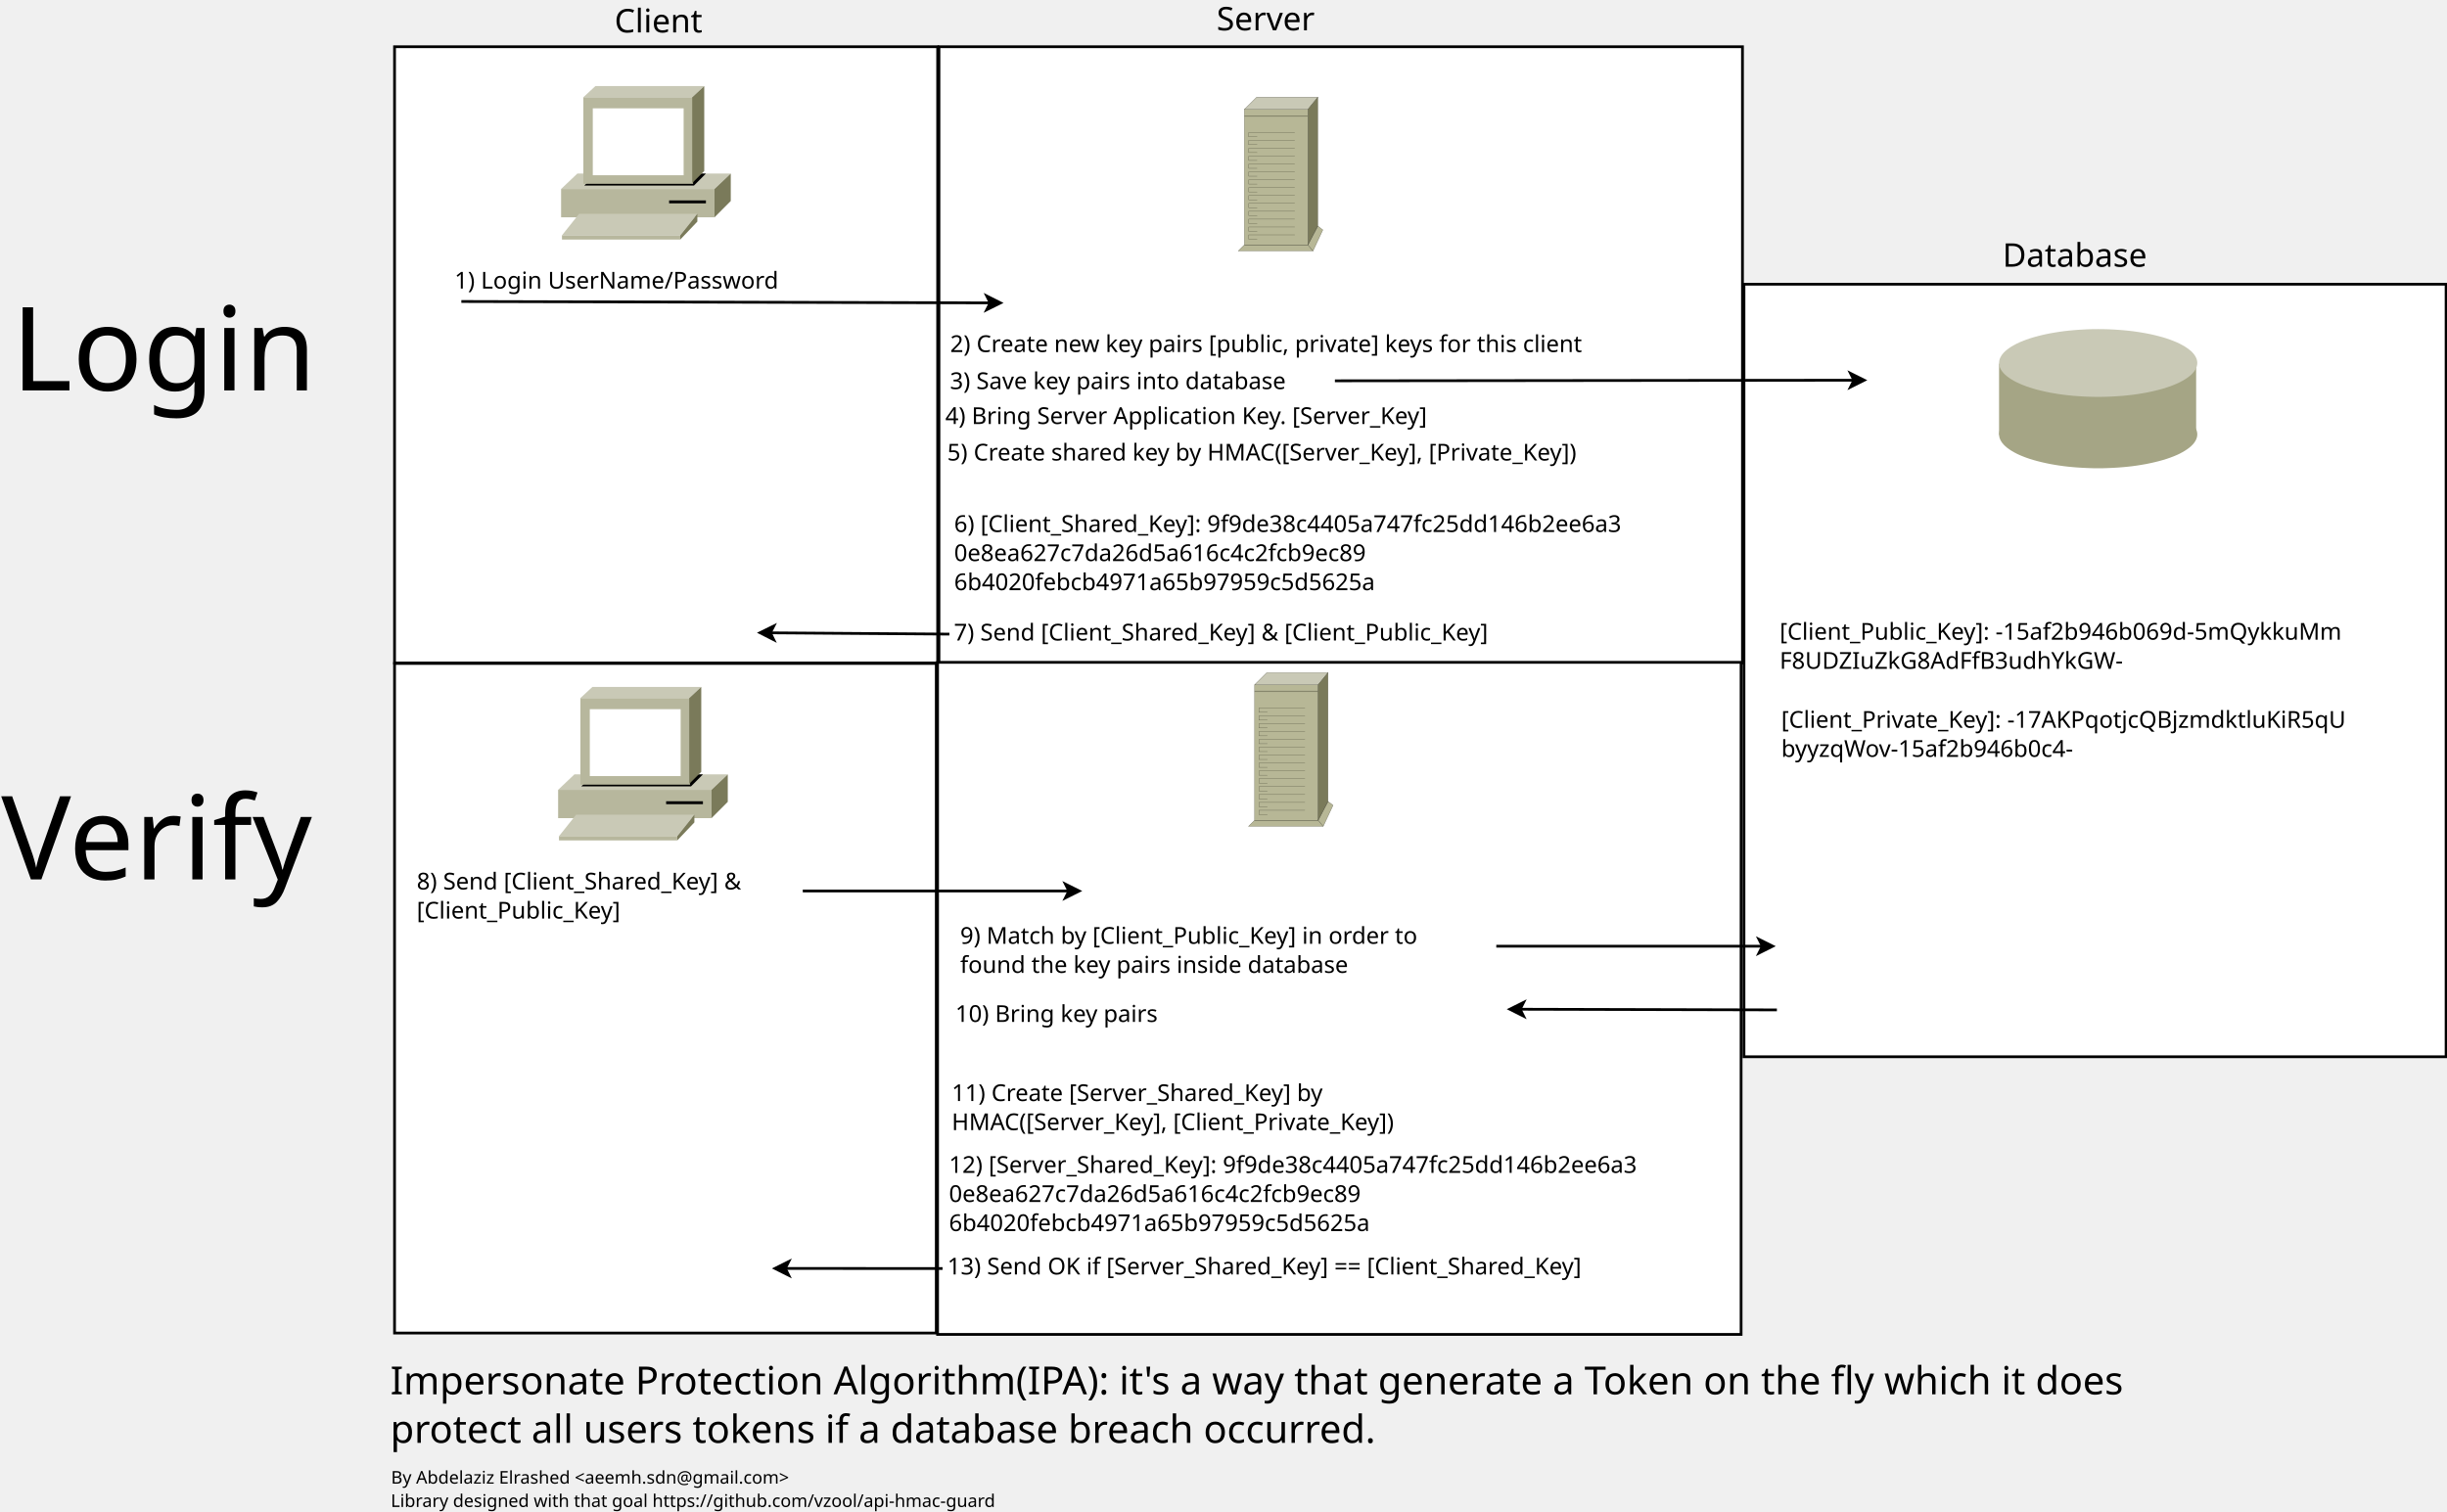
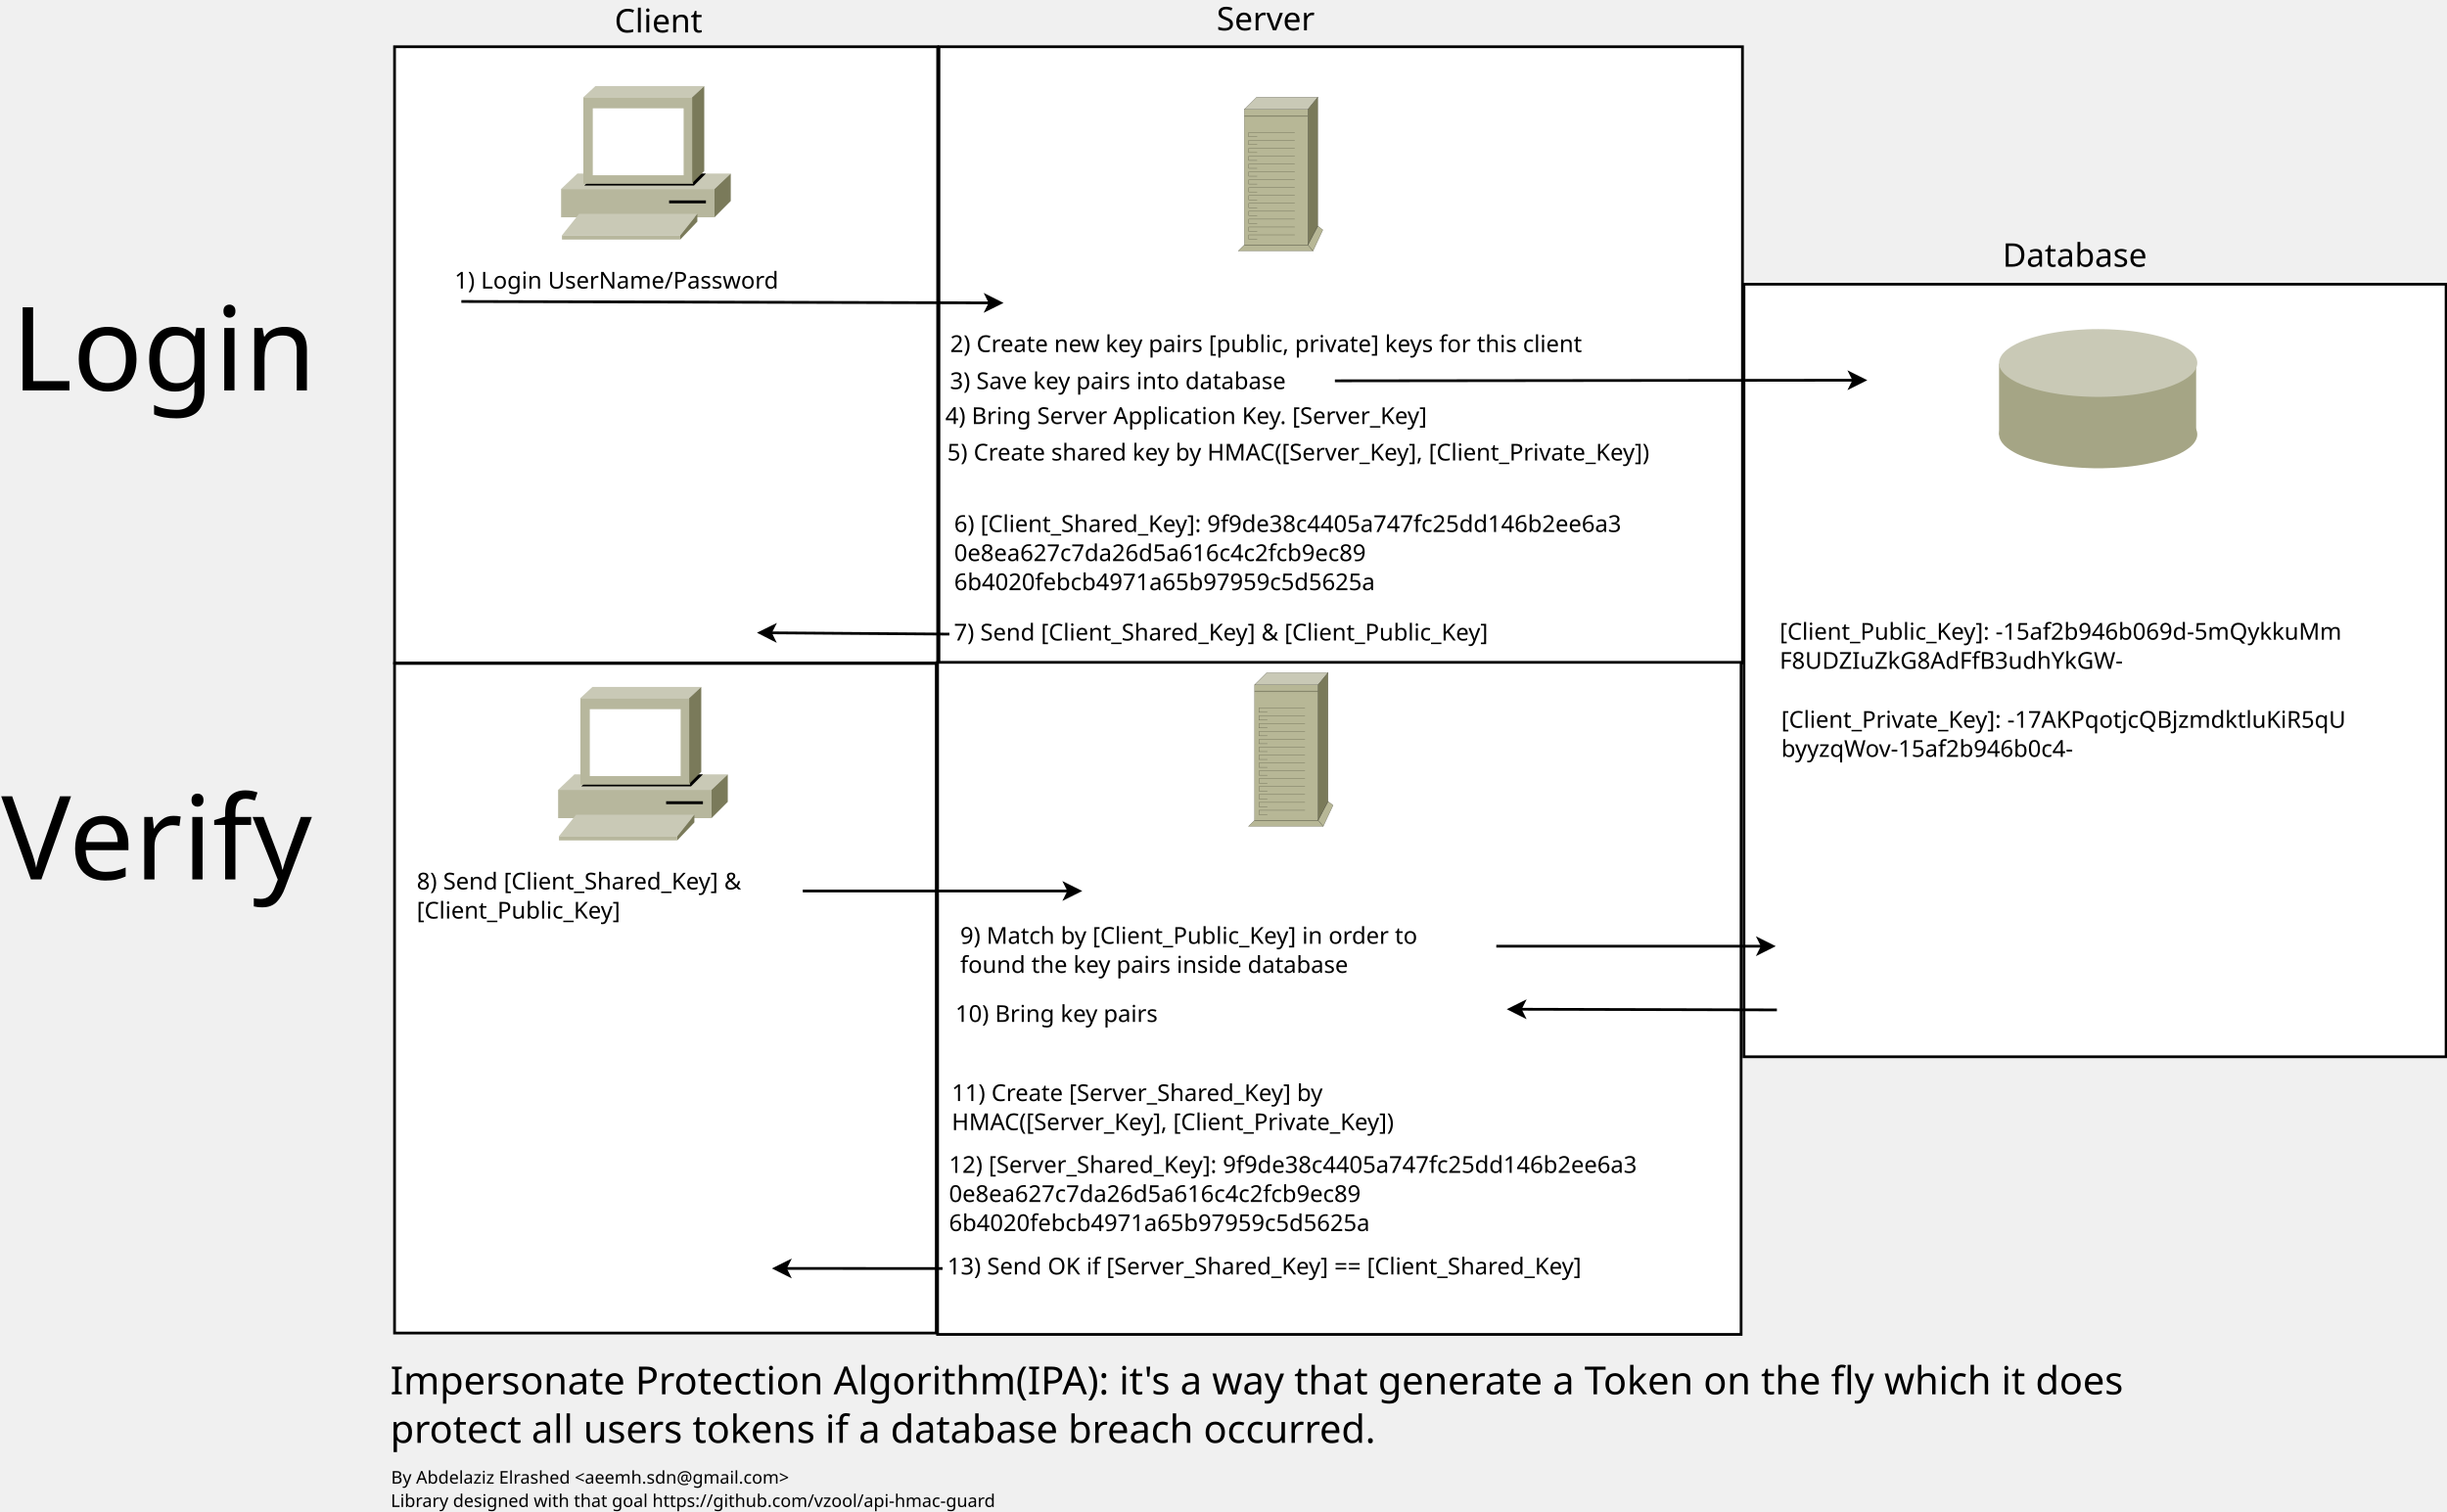
<svg xmlns="http://www.w3.org/2000/svg" width="89cm" height="55cm" viewBox="24 34 1780 1100">
  <g>
    <rect style="fill: #ffffff" x="311" y="68" width="395.079" height="448.34" />
    <rect style="fill: none; fill-opacity:0; stroke-width: 2; stroke: #000000" x="311" y="68" width="395.079" height="448.34" />
  </g>
  <g>
    <path style="fill: #b7b79d" d="M 432.16 171.481 L 543.739,171.481 L 543.739,192.102 L 432.16,192.102 L 432.16,171.481z" />
    <path style="fill: none; fill-opacity:0; stroke-width: 0.02; stroke: #494936" d="M 432.16 171.481 L 543.739,171.481 L 543.739,192.102 L 432.16,192.102 L 432.16,171.481" />
    <path style="fill: #c9c9b6" d="M 432.16 171.481 L 443.991,160.265 L 555.571,160.265 L 543.739,171.481 L 432.16,171.481z" />
    <path style="fill: none; fill-opacity:0; stroke-width: 0.02; stroke: #494936" d="M 432.16 171.481 L 443.991,160.265 L 555.571,160.265 L 543.739,171.481 L 432.16,171.481" />
    <path style="fill: none; fill-opacity:0; stroke-width: 2.12; stroke: #000000" d="M 537.499 180.869 L 510.724,180.869" />
    <path style="fill: #7a7a5a" d="M 543.739 192.102 L 555.571,180.236 L 555.571,160.265 L 543.739,171.481 L 543.739,192.102z" />
    <path style="fill: none; fill-opacity:0; stroke-width: 0.02; stroke: #494936" d="M 543.739 192.102 L 555.571,180.236 L 555.571,160.265 L 543.739,171.481 L 543.739,192.102" />
    <path style="fill: #c9c9b6" d="M 432.793 205.182 L 445.239,189.588 L 531.275,189.588 L 518.829,205.182 L 432.793,205.182z" />
    <path style="fill: none; fill-opacity:0; stroke-width: 0.02; stroke: #494936" d="M 432.793 205.182 L 445.239,189.588 L 531.275,189.588 L 518.829,205.182 L 432.793,205.182" />
    <path style="fill: #7a7a5a" d="M 518.829 208.293 L 531.275,195.214 L 531.275,189.588 L 518.829,205.182 L 518.829,208.293z" />
    <path style="fill: none; fill-opacity:0; stroke-width: 0.02; stroke: #494936" d="M 518.829 208.293 L 531.275,195.214 L 531.275,189.588 L 518.829,205.182 L 518.829,208.293" />
    <path style="fill: #b7b79d" d="M 432.793 205.182 L 518.829,205.182 L 518.829,208.293 L 432.793,208.293 L 432.793,205.182z" />
    <path style="fill: none; fill-opacity:0; stroke-width: 0.02; stroke: #494936" d="M 432.793 205.182 L 518.829,205.182 L 518.829,208.293 L 432.793,208.293 L 432.793,205.182" />
    <path style="fill: #000000" d="M 448.984 169.002 L 458.354,160.265 L 537.499,160.265 L 528.797,169.002 L 448.984,169.002z" />
    <path style="fill: none; fill-opacity:0; stroke-width: 0.02; stroke: #000000" d="M 448.984 169.002 L 458.354,160.265 L 537.499,160.265 L 528.797,169.002 L 448.984,169.002" />
    <path style="fill: #c9c9b6" d="M 448.351 104.73 L 457.106,96.626 L 536.286,96.626 L 527.531,104.73 L 448.351,104.73z" />
    <path style="fill: none; fill-opacity:0; stroke-width: 0.02; stroke: #494936" d="M 448.351 104.73 L 457.106,96.626 L 536.286,96.626 L 527.531,104.73 L 448.351,104.73" />
    <path style="fill: #b7b79d" d="M 448.351 104.73 L 528.164,104.73 L 528.164,167.737 L 448.351,167.737 L 448.351,104.73z" />
    <path style="fill: none; fill-opacity:0; stroke-width: 0.02; stroke: #494936" d="M 448.351 104.73 L 528.128,104.73 L 528.128,167.719 L 448.351,167.719 L 448.351,104.73" />
    <path style="fill: #ffffff" d="M 455.207 112.817 L 521.29,112.817 L 521.29,161.496 L 455.207,161.496 L 455.207,112.817z" />
    <path style="fill: none; fill-opacity:0; stroke-width: 0.02; stroke: #494936" d="M 455.207 112.817 L 521.29,112.817 L 521.29,161.478 L 455.207,161.478 L 455.207,112.817" />
    <path style="fill: #7a7a5a" d="M 527.531 167.139 L 536.286,158.402 L 536.286,96.626 L 527.531,104.73 L 527.531,167.139z" />
    <path style="fill: none; fill-opacity:0; stroke-width: 0.02; stroke: #494936" d="M 527.531 167.139 L 536.286,158.402 L 536.286,96.626 L 527.531,104.73 L 527.531,167.139" />
  </g>
  <g>
    <rect style="fill: #ffffff" x="707.01" y="68" width="584.5" height="448.34" />
    <rect style="fill: none; fill-opacity:0; stroke-width: 2; stroke: #000000" x="707.01" y="68" width="584.5" height="448.34" />
  </g>
  <g>
    <path style="fill: #b7b796" d="M 929.203 212.141 L 975.425,212.141 L 975.425,113.569 L 929.203,113.569 L 929.203,212.141z" />
    <path style="fill: none; fill-opacity:0; stroke-width: 0.02; stroke: #000000" d="M 929.203 212.141 L 975.425,212.141 L 975.425,113.569 L 929.203,113.569 L 929.203,212.141" />
    <path style="fill: none; fill-opacity:0; stroke-width: 0.2; stroke: #494936" d="M 929.203 212.141 L 975.425,212.141 L 975.425,113.569 L 929.203,113.569 L 929.203,212.141" />
    <path style="fill: #c9c9b6" d="M 929.203 113.569 L 938.034,104.793 L 982.6,104.793 L 975.426,113.569 L 929.203,113.569z" />
    <path style="fill: none; fill-opacity:0; stroke-width: 0.02; stroke: #000000" d="M 929.203 113.569 L 938.034,104.793 L 982.6,104.793 L 975.426,113.569 L 929.203,113.569" />
    <path style="fill: none; fill-opacity:0; stroke-width: 0.2; stroke: #494936" d="M 929.203 113.569 L 938.034,104.793 L 982.6,104.793 L 975.426,113.569 L 929.203,113.569" />
    <path style="fill: #7a7a5a" d="M 975.423 212.141 L 982.597,198.476 L 982.597,104.79 L 975.423,113.566 L 975.423,212.138 L 975.423,212.141z" />
    <path style="fill: none; fill-opacity:0; stroke-width: 0.02; stroke: #000000" d="M 975.423 212.141 L 982.597,198.476 L 982.597,104.79 L 975.423,113.566 L 975.423,212.138 L 975.423,212.141" />
    <path style="fill: none; fill-opacity:0; stroke-width: 0.2; stroke: #494936" d="M 975.423 212.141 L 982.597,198.476 L 982.597,104.79 L 975.423,113.566 L 975.423,212.138" />
    <path style="fill: #b7b796" d="M 979.103 216.542 L 975.426,212.141 L 929.203,212.141 L 924.77,216.542 L 979.103,216.542 L 979.103,216.542z" />
    <path style="fill: none; fill-opacity:0; stroke-width: 0.02; stroke: #000000" d="M 979.103 216.542 L 975.426,212.141 L 929.203,212.141 L 924.77,216.542 L 979.103,216.542 L 979.103,216.542" />
    <path style="fill: none; fill-opacity:0; stroke-width: 0.2; stroke: #494936" d="M 979.103 216.542 L 975.426,212.141 L 929.203,212.141 L 924.77,216.542 L 979.103,216.542" />
    <path style="fill: #b7b796" d="M 979.103 216.542 L 986.252,201.251 L 982.597,198.476 L 975.423,212.141 L 979.1,216.542 L 979.103,216.542z" />
    <path style="fill: none; fill-opacity:0; stroke-width: 0.02; stroke: #000000" d="M 979.103 216.542 L 986.252,201.251 L 982.597,198.476 L 975.423,212.141 L 979.1,216.542 L 979.103,216.542" />
    <path style="fill: none; fill-opacity:0; stroke-width: 0.2; stroke: #494936" d="M 979.103 216.542 L 986.252,201.251 L 982.597,198.476 L 975.423,212.141 L 979.1,216.542" />
    <path style="fill: #b7b796" d="M 975.423 212.141 L 929.199,212.141 L 975.423,212.141z" />
    <path style="fill: none; fill-opacity:0; stroke-width: 0.2; stroke: #494936" d="M 975.423 212.141 L 929.199,212.141" />
    <path style="fill: #b7b796" d="M 982.597 198.476 L 975.423,212.141 L 982.597,198.476z" />
    <path style="fill: none; fill-opacity:0; stroke-width: 0.2; stroke: #494936" d="M 982.597 198.476 L 975.423,212.141" />
    <path style="fill: #b7b796" d="M 929.224 118.116 L 975.241,118.116 L 929.224,118.116z" />
    <path style="fill: none; fill-opacity:0; stroke-width: 0.2; stroke: #494936" d="M 929.224 118.116 L 975.241,118.116" />
    <path style="fill: #b7b796" d="M 929.184 118.674 L 975.201,118.674 L 929.184,118.674z" />
    <path style="fill: none; fill-opacity:0; stroke-width: 0.2; stroke: #494936" d="M 929.184 118.674 L 975.201,118.674" />
    <path style="fill: #b7b796" d="M 965.845 130.472 L 932.308,130.472 L 932.308,133.559 L 938.506,133.559 L 965.845,130.472z" />
    <path style="fill: none; fill-opacity:0; stroke-width: 0.2; stroke: #494936" d="M 965.845 130.472 L 932.308,130.472 L 932.308,133.559 L 938.506,133.559" />
    <path style="fill: #b7b796" d="M 965.845 136.195 L 932.308,136.195 L 932.308,139.281 L 938.506,139.281 L 965.845,136.195z" />
    <path style="fill: none; fill-opacity:0; stroke-width: 0.2; stroke: #494936" d="M 965.845 136.195 L 932.308,136.195 L 932.308,139.281 L 938.506,139.281" />
    <path style="fill: #b7b796" d="M 965.845 141.921 L 932.308,141.921 L 932.308,145.007 L 938.506,145.007 L 965.845,141.921z" />
    <path style="fill: none; fill-opacity:0; stroke-width: 0.2; stroke: #494936" d="M 965.845 141.921 L 932.308,141.921 L 932.308,145.007 L 938.506,145.007" />
    <path style="fill: #b7b796" d="M 965.845 147.643 L 932.308,147.643 L 932.308,150.73 L 938.506,150.73 L 965.845,147.643z" />
    <path style="fill: none; fill-opacity:0; stroke-width: 0.2; stroke: #494936" d="M 965.845 147.643 L 932.308,147.643 L 932.308,150.73 L 938.506,150.73" />
    <path style="fill: #b7b796" d="M 965.845 153.369 L 932.308,153.369 L 932.308,156.456 L 938.506,156.456 L 965.845,153.369z" />
    <path style="fill: none; fill-opacity:0; stroke-width: 0.2; stroke: #494936" d="M 965.845 153.369 L 932.308,153.369 L 932.308,156.456 L 938.506,156.456" />
    <path style="fill: #b7b796" d="M 965.845 159.092 L 932.308,159.092 L 932.308,162.179 L 938.506,162.179 L 965.845,159.092z" />
    <path style="fill: none; fill-opacity:0; stroke-width: 0.2; stroke: #494936" d="M 965.845 159.092 L 932.308,159.092 L 932.308,162.179 L 938.506,162.179" />
    <path style="fill: #b7b796" d="M 965.845 164.815 L 932.308,164.815 L 932.308,167.902 L 938.506,167.902 L 965.845,164.815z" />
    <path style="fill: none; fill-opacity:0; stroke-width: 0.2; stroke: #494936" d="M 965.845 164.815 L 932.308,164.815 L 932.308,167.902 L 938.506,167.902" />
    <path style="fill: #b7b796" d="M 965.845 170.541 L 932.308,170.541 L 932.308,173.628 L 938.506,173.628 L 965.845,170.541z" />
    <path style="fill: none; fill-opacity:0; stroke-width: 0.2; stroke: #494936" d="M 965.845 170.541 L 932.308,170.541 L 932.308,173.628 L 938.506,173.628" />
    <path style="fill: #b7b796" d="M 965.845 176.264 L 932.308,176.264 L 932.308,179.35 L 938.506,179.35 L 965.845,176.264z" />
    <path style="fill: none; fill-opacity:0; stroke-width: 0.2; stroke: #494936" d="M 965.845 176.264 L 932.308,176.264 L 932.308,179.35 L 938.506,179.35" />
    <path style="fill: #b7b796" d="M 965.845 181.989 L 932.308,181.989 L 932.308,185.076 L 938.506,185.076 L 965.845,181.989z" />
    <path style="fill: none; fill-opacity:0; stroke-width: 0.2; stroke: #494936" d="M 965.845 181.989 L 932.308,181.989 L 932.308,185.076 L 938.506,185.076" />
    <path style="fill: #b7b796" d="M 965.845 187.712 L 932.308,187.712 L 932.308,190.799 L 938.506,190.799 L 965.845,187.712z" />
    <path style="fill: none; fill-opacity:0; stroke-width: 0.2; stroke: #494936" d="M 965.845 187.712 L 932.308,187.712 L 932.308,190.799 L 938.506,190.799" />
    <path style="fill: #b7b796" d="M 965.845 193.435 L 932.308,193.435 L 932.308,196.522 L 938.506,196.522 L 965.845,193.435z" />
    <path style="fill: none; fill-opacity:0; stroke-width: 0.2; stroke: #494936" d="M 965.845 193.435 L 932.308,193.435 L 932.308,196.522 L 938.506,196.522" />
    <path style="fill: #b7b796" d="M 965.845 199.161 L 932.308,199.161 L 932.308,202.248 L 938.506,202.248 L 965.845,199.161z" />
    <path style="fill: none; fill-opacity:0; stroke-width: 0.2; stroke: #494936" d="M 965.845 199.161 L 932.308,199.161 L 932.308,202.248 L 938.506,202.248" />
    <path style="fill: #b7b796" d="M 965.845 204.884 L 932.308,204.884 L 932.308,207.971 L 938.506,207.971 L 965.845,204.884z" />
    <path style="fill: none; fill-opacity:0; stroke-width: 0.2; stroke: #494936" d="M 965.845 204.884 L 932.308,204.884 L 932.308,207.971 L 938.506,207.971" />
  </g>
  <g>
    <line style="fill: none; fill-opacity:0; stroke-width: 2; stroke: #000000" x1="359.596" y1="253.348" x2="744.274" y2="254.358" />
    <polygon style="fill: #000000" points="751.774,254.378 741.761,259.352 744.274,254.358 741.787,249.352 " />
    <polygon style="fill: none; fill-opacity:0; stroke-width: 2; stroke: #000000" points="751.774,254.378 741.761,259.352 744.274,254.358 741.787,249.352 " />
  </g>
  <text font-size="23.763" style="fill: #000000;text-anchor:start;font-family:sans-serif;font-style:normal;font-weight:normal" x="471.008" y="57.604">
    <tspan x="471.008" y="57.604">Client</tspan>
  </text>
  <text font-size="23.707" style="fill: #000000;text-anchor:start;font-family:sans-serif;font-style:normal;font-weight:normal" x="908.978" y="56.068">
    <tspan x="908.978" y="56.068">Server</tspan>
  </text>
  <text font-size="23.707" style="fill: #000000;text-anchor:start;font-family:sans-serif;font-style:normal;font-weight:normal" x="1480.72" y="228.04">
    <tspan x="1480.72" y="228.04">Database</tspan>
  </text>
  <text font-size="16.933" style="fill: #000000;text-anchor:start;font-family:sans-serif;font-style:normal;font-weight:normal" x="354.648" y="243.948">
    <tspan x="354.648" y="243.948">1) Login UserName/Password</tspan>
  </text>
  <text font-size="16.933" style="fill: #000000;text-anchor:start;font-family:sans-serif;font-style:normal;font-weight:normal" x="715.162" y="290.118">
    <tspan x="715.162" y="290.118">2) Create new key pairs [public, private] keys for this client</tspan>
  </text>
  <text font-size="16.933" style="fill: #000000;text-anchor:start;font-family:sans-serif;font-style:normal;font-weight:normal" x="711.62" y="342.464">
    <tspan x="711.62" y="342.464">4) Bring Server Application Key. [Server_Key]</tspan>
  </text>
  <text font-size="16.933" style="fill: #000000;text-anchor:start;font-family:sans-serif;font-style:normal;font-weight:normal" x="715.034" y="317.082">
    <tspan x="715.034" y="317.082">3) Save key pairs into database</tspan>
  </text>
  <text font-size="16.933" style="fill: #000000;text-anchor:start;font-family:sans-serif;font-style:normal;font-weight:normal" x="713.06" y="369.034">
-     <tspan x="713.06" y="369.034">5) Create shared key by HMAC([Server_Key], [Private_Key])</tspan>
+     <tspan x="713.06" y="369.034">5) Create shared key by HMAC([Server_Key], [Client_Private_Key])</tspan>
  </text>
  <g>
    <line style="fill: none; fill-opacity:0; stroke-width: 2; stroke: #000000" x1="714.624" y1="495.34" x2="584.362" y2="494.41" />
    <polygon style="fill: #000000" points="576.862,494.356 586.897,489.428 584.362,494.41 586.826,499.427 " />
    <polygon style="fill: none; fill-opacity:0; stroke-width: 2; stroke: #000000" points="576.862,494.356 586.897,489.428 584.362,494.41 586.826,499.427 " />
  </g>
  <text font-size="16.933" style="fill: #000000;text-anchor:start;font-family:sans-serif;font-style:normal;font-weight:normal" x="718.06" y="421.038">
    <tspan x="718.06" y="421.038">6) [Client_Shared_Key]: 9f9de38c4405a747fc25dd146b2ee6a3</tspan>
    <tspan x="718.06" y="442.205">                                      0e8ea627c7da26d5a616c4c2fcb9ec89</tspan>
    <tspan x="718.06" y="463.371">                                      6b4020febcb4971a65b97959c5d5625a</tspan>
  </text>
  <text font-size="16.933" style="fill: #000000;text-anchor:start;font-family:sans-serif;font-style:normal;font-weight:normal" x="717.886" y="499.984">
    <tspan x="717.886" y="499.984">7) Send [Client_Shared_Key] &amp; [Client_Public_Key]</tspan>
  </text>
  <text font-size="84.667" style="fill: #000000;text-anchor:start;font-family:sans-serif;font-style:normal;font-weight:normal" x="32.268" y="318.028">
    <tspan x="32.268" y="318.028">Login</tspan>
  </text>
  <text font-size="84.667" style="fill: #000000;text-anchor:start;font-family:sans-serif;font-style:normal;font-weight:normal" x="24.881" y="673.792">
    <tspan x="24.881" y="673.792">Verify</tspan>
  </text>
  <g>
    <rect style="fill: #ffffff" x="311" y="516.686" width="394.075" height="487.152" />
    <rect style="fill: none; fill-opacity:0; stroke-width: 2; stroke: #000000" x="311" y="516.686" width="394.075" height="487.152" />
  </g>
  <g>
    <rect style="fill: #ffffff" x="706.004" y="515.872" width="584.506" height="488.966" />
    <rect style="fill: none; fill-opacity:0; stroke-width: 2; stroke: #000000" x="706.004" y="515.872" width="584.506" height="488.966" />
  </g>
  <g>
    <rect style="fill: #ffffff" x="1292.6" y="240.772" width="510.744" height="562.066" />
    <rect style="fill: none; fill-opacity:0; stroke-width: 2; stroke: #000000" x="1292.6" y="240.772" width="510.744" height="562.066" />
  </g>
  <g>
    <path style="fill: #a5a585" d="M 1622.36 350.013 L 1622.26,348.753 L 1621.99,347.513 L 1621.52,346.272 L 1620.87,345.052 L 1620.06,343.831 L 1619.05,342.63 L 1617.87,341.449 L 1616.51,340.287 L 1614.98,339.145 L 1613.29,338.062 L 1611.43,336.979 L 1609.45,335.916 L 1607.26,334.912 L 1604.96,333.947 L 1602.52,333.022 L 1599.92,332.136 L 1597.22,331.309 L 1594.38,330.521 L 1591.45,329.793 L 1588.38,329.103 L 1585.25,328.454 L 1582,327.883 L 1578.67,327.331 L 1575.3,326.879 L 1571.84,326.485 L 1568.31,326.15 L 1564.77,325.855 L 1561.17,325.658 L 1557.54,325.481 L 1553.9,325.362 L 1550.26,325.362 L 1550.26,325.362 L 1546.6,325.362 L 1542.96,325.481 L 1539.33,325.658 L 1535.73,325.855 L 1532.19,326.15 L 1528.66,326.485 L 1525.22,326.879 L 1521.83,327.331 L 1518.5,327.883 L 1515.25,328.454 L 1512.12,329.103 L 1509.07,329.793 L 1506.14,330.521 L 1503.3,331.309 L 1500.58,332.136 L 1497.99,333.022 L 1495.56,333.947 L 1493.24,334.912 L 1491.07,335.916 L 1489.07,336.979 L 1487.22,338.062 L 1485.52,339.145 L 1483.99,340.287 L 1482.63,341.449 L 1481.45,342.63 L 1480.44,343.831 L 1479.63,345.052 L 1478.98,346.272 L 1478.51,347.513 L 1478.26,348.753 L 1478.16,350.013 L 1478.16,350.013 L 1478.26,351.274 L 1478.51,352.494 L 1478.98,353.754 L 1479.63,354.975 L 1480.44,356.196 L 1481.45,357.397 L 1482.63,358.578 L 1483.99,359.74 L 1485.52,360.862 L 1487.22,361.965 L 1489.07,363.048 L 1491.07,364.111 L 1493.24,365.115 L 1495.56,366.08 L 1497.99,367.005 L 1500.58,367.891 L 1503.3,368.718 L 1506.14,369.506 L 1509.07,370.234 L 1512.12,370.923 L 1515.25,371.573 L 1518.5,372.144 L 1521.83,372.676 L 1525.22,373.148 L 1528.66,373.542 L 1532.19,373.877 L 1535.73,374.152 L 1539.33,374.369 L 1542.96,374.526 L 1546.6,374.645 L 1550.26,374.664 L 1550.26,374.664 L 1553.9,374.645 L 1557.54,374.526 L 1561.17,374.369 L 1564.77,374.152 L 1568.31,373.877 L 1571.84,373.542 L 1575.3,373.148 L 1578.67,372.676 L 1582,372.144 L 1585.25,371.573 L 1588.38,370.923 L 1591.45,370.234 L 1594.38,369.506 L 1597.22,368.718 L 1599.92,367.891 L 1602.52,367.005 L 1604.96,366.08 L 1607.26,365.115 L 1609.45,364.111 L 1611.43,363.048 L 1613.29,361.965 L 1614.98,360.862 L 1616.51,359.74 L 1617.87,358.578 L 1619.05,357.397 L 1620.06,356.196 L 1620.87,354.975 L 1621.52,353.754 L 1621.99,352.494 L 1622.26,351.274 L 1622.36,350.013z" />
    <path style="fill: none; fill-opacity:0; stroke-width: 0.02; stroke: #494936" d="M 1621.52 349.62 L 1621.42,348.359 L 1621.16,347.158 L 1620.71,345.938 L 1620.08,344.737 L 1619.23,343.516 L 1618.21,342.354 L 1617.09,341.173 L 1615.71,340.07 L 1614.19,338.948 L 1612.52,337.845 L 1610.67,336.802 L 1608.68,335.758 L 1606.53,334.774 L 1604.27,333.789 L 1601.79,332.903 L 1599.21,332.037 L 1596.51,331.21 L 1593.71,330.442 L 1590.8,329.733 L 1587.77,329.044 L 1584.62,328.434 L 1581.41,327.863 L 1578.1,327.331 L 1574.75,326.879 L 1571.33,326.485 L 1567.8,326.17 L 1564.28,325.855 L 1560.7,325.678 L 1557.11,325.52 L 1553.45,325.422 L 1549.83,325.362 L 1549.83,325.362 L 1546.2,325.422 L 1542.58,325.52 L 1538.96,325.678 L 1535.41,325.855 L 1531.87,326.17 L 1528.37,326.485 L 1524.92,326.879 L 1521.55,327.331 L 1518.26,327.863 L 1515.06,328.434 L 1511.91,329.044 L 1508.87,329.733 L 1505.98,330.442 L 1503.14,331.21 L 1500.43,332.037 L 1497.87,332.903 L 1495.43,333.789 L 1493.16,334.774 L 1491,335.758 L 1488.99,336.802 L 1487.18,337.845 L 1485.5,338.948 L 1483.95,340.07 L 1482.61,341.173 L 1481.45,342.354 L 1480.44,343.516 L 1479.62,344.737 L 1478.97,345.938 L 1478.51,347.158 L 1478.26,348.359 L 1478.16,349.62 L 1478.16,349.62 L 1478.26,350.84 L 1478.51,352.041 L 1478.97,353.282 L 1479.62,354.483 L 1480.44,355.684 L 1481.45,356.865 L 1482.61,358.027 L 1483.95,359.149 L 1485.5,360.252 L 1487.18,361.374 L 1488.99,362.437 L 1491,363.441 L 1493.16,364.446 L 1495.43,365.41 L 1497.87,366.316 L 1500.43,367.182 L 1503.14,367.99 L 1505.98,368.777 L 1508.87,369.486 L 1511.91,370.175 L 1515.06,370.805 L 1518.26,371.357 L 1521.55,371.868 L 1524.92,372.321 L 1528.37,372.715 L 1531.87,373.05 L 1535.41,373.345 L 1538.96,373.542 L 1542.58,373.7 L 1546.2,373.798 L 1549.83,373.837 L 1549.83,373.837 L 1553.45,373.798 L 1557.11,373.7 L 1560.7,373.542 L 1564.28,373.345 L 1567.8,373.05 L 1571.33,372.715 L 1574.75,372.321 L 1578.1,371.868 L 1581.41,371.357 L 1584.62,370.805 L 1587.77,370.175 L 1590.8,369.486 L 1593.71,368.777 L 1596.51,367.99 L 1599.21,367.182 L 1601.79,366.316 L 1604.27,365.41 L 1606.53,364.446 L 1608.68,363.441 L 1610.67,362.437 L 1612.52,361.374 L 1614.19,360.252 L 1615.71,359.149 L 1617.09,358.027 L 1618.21,356.865 L 1619.23,355.684 L 1620.08,354.483 L 1620.71,353.282 L 1621.16,352.041 L 1621.42,350.84 L 1621.52,349.62" />
    <path style="fill: #a5a585" d="M 1478.16 298.526 L 1478.16,350.447 L 1621.52,350.447 L 1621.52,298.526 L 1478.16,298.526z" />
    <path style="fill: #c9c9b6" d="M 1622.36 298.093 L 1622.26,296.813 L 1621.99,295.573 L 1621.52,294.352 L 1620.87,293.131 L 1620.06,291.891 L 1619.05,290.69 L 1617.87,289.489 L 1616.51,288.366 L 1614.98,287.244 L 1613.29,286.102 L 1611.43,285.059 L 1609.45,283.995 L 1607.26,282.972 L 1604.96,282.027 L 1602.52,281.101 L 1599.92,280.195 L 1597.22,279.368 L 1594.38,278.601 L 1591.45,277.852 L 1588.38,277.163 L 1585.25,276.533 L 1582,275.962 L 1578.67,275.431 L 1575.3,274.958 L 1571.84,274.564 L 1568.31,274.23 L 1564.77,273.954 L 1561.17,273.737 L 1557.54,273.56 L 1553.9,273.462 L 1550.26,273.442 L 1550.26,273.442 L 1546.6,273.462 L 1542.96,273.56 L 1539.33,273.737 L 1535.73,273.954 L 1532.19,274.23 L 1528.66,274.564 L 1525.22,274.958 L 1521.83,275.431 L 1518.5,275.962 L 1515.25,276.533 L 1512.12,277.163 L 1509.07,277.852 L 1506.14,278.601 L 1503.3,279.368 L 1500.58,280.195 L 1497.99,281.101 L 1495.56,282.027 L 1493.24,282.972 L 1491.07,283.995 L 1489.07,285.059 L 1487.22,286.102 L 1485.52,287.244 L 1483.99,288.366 L 1482.63,289.489 L 1481.45,290.69 L 1480.44,291.891 L 1479.63,293.131 L 1478.98,294.352 L 1478.51,295.573 L 1478.26,296.813 L 1478.16,298.093 L 1478.16,298.093 L 1478.26,299.333 L 1478.51,300.593 L 1478.98,301.794 L 1479.63,303.055 L 1480.44,304.256 L 1481.45,305.476 L 1482.63,306.658 L 1483.99,307.8 L 1485.52,308.942 L 1487.22,310.044 L 1489.07,311.127 L 1491.07,312.171 L 1493.24,313.175 L 1495.56,314.14 L 1497.99,315.085 L 1500.58,315.951 L 1503.3,316.798 L 1506.14,317.585 L 1509.07,318.314 L 1512.12,319.003 L 1515.25,319.653 L 1518.5,320.204 L 1521.83,320.755 L 1525.22,321.208 L 1528.66,321.602 L 1532.19,321.956 L 1535.73,322.212 L 1539.33,322.448 L 1542.96,322.606 L 1546.6,322.704 L 1550.26,322.744 L 1550.26,322.744 L 1553.9,322.704 L 1557.54,322.606 L 1561.17,322.448 L 1564.77,322.212 L 1568.31,321.956 L 1571.84,321.602 L 1575.3,321.208 L 1578.67,320.755 L 1582,320.204 L 1585.25,319.653 L 1588.38,319.003 L 1591.45,318.314 L 1594.38,317.585 L 1597.22,316.798 L 1599.92,315.951 L 1602.52,315.085 L 1604.96,314.14 L 1607.26,313.175 L 1609.45,312.171 L 1611.43,311.127 L 1613.29,310.044 L 1614.98,308.942 L 1616.51,307.8 L 1617.87,306.658 L 1619.05,305.476 L 1620.06,304.256 L 1620.87,303.055 L 1621.52,301.794 L 1621.99,300.593 L 1622.26,299.333 L 1622.36,298.093z" />
    <path style="fill: none; fill-opacity:0; stroke-width: 0.02; stroke: #494936" d="M 1621.52 297.699 L 1621.42,296.439 L 1621.16,295.238 L 1620.71,294.037 L 1620.08,292.816 L 1619.23,291.576 L 1618.21,290.414 L 1617.09,289.292 L 1615.71,288.13 L 1614.19,287.028 L 1612.52,285.905 L 1610.67,284.881 L 1608.68,283.838 L 1606.53,282.834 L 1604.27,281.908 L 1601.79,280.983 L 1599.21,280.136 L 1596.51,279.309 L 1593.71,278.522 L 1590.8,277.793 L 1587.77,277.124 L 1584.62,276.514 L 1581.41,275.943 L 1578.1,275.431 L 1574.75,274.958 L 1571.33,274.564 L 1567.8,274.23 L 1564.28,273.954 L 1560.7,273.737 L 1559.49,273.678 L 1540.16,273.678 L 1538.96,273.737 L 1535.41,273.954 L 1531.87,274.23 L 1528.37,274.564 L 1524.92,274.958 L 1521.55,275.431 L 1518.26,275.943 L 1515.06,276.514 L 1511.91,277.124 L 1508.87,277.793 L 1505.98,278.522 L 1503.14,279.309 L 1500.43,280.136 L 1497.87,280.983 L 1495.43,281.908 L 1493.16,282.834 L 1491,283.838 L 1488.99,284.881 L 1487.18,285.905 L 1485.5,287.028 L 1483.95,288.13 L 1482.61,289.292 L 1481.45,290.414 L 1480.44,291.576 L 1479.62,292.816 L 1478.97,294.037 L 1478.51,295.238 L 1478.26,296.439 L 1478.16,297.699 L 1478.16,297.699 L 1478.26,298.9 L 1478.51,300.141 L 1478.97,301.361 L 1479.62,302.562 L 1480.44,303.763 L 1481.45,304.945 L 1482.61,306.087 L 1483.95,307.248 L 1485.5,308.351 L 1487.18,309.454 L 1488.99,310.517 L 1491,311.521 L 1493.16,312.505 L 1495.43,313.49 L 1497.87,314.396 L 1500.43,315.242 L 1503.14,316.049 L 1505.98,316.837 L 1508.87,317.546 L 1511.91,318.235 L 1515.06,318.885 L 1518.26,319.397 L 1521.55,319.948 L 1524.92,320.381 L 1528.37,320.795 L 1531.87,321.149 L 1535.41,321.425 L 1538.96,321.641 L 1542.58,321.779 L 1546.2,321.858 L 1549.83,321.917 L 1549.83,321.917 L 1553.45,321.858 L 1557.11,321.779 L 1560.7,321.641 L 1564.28,321.425 L 1567.8,321.149 L 1571.33,320.795 L 1574.75,320.381 L 1578.1,319.948 L 1581.41,319.397 L 1584.62,318.885 L 1587.77,318.235 L 1590.8,317.546 L 1593.71,316.837 L 1596.51,316.049 L 1599.21,315.242 L 1601.79,314.396 L 1604.27,313.49 L 1606.53,312.505 L 1608.68,311.521 L 1610.67,310.517 L 1612.52,309.454 L 1614.19,308.351 L 1615.71,307.248 L 1617.09,306.087 L 1618.21,304.945 L 1619.23,303.763 L 1620.08,302.562 L 1620.71,301.361 L 1621.16,300.141 L 1621.42,298.9 L 1621.52,297.699" />
    <path style="fill: none; fill-opacity:0; stroke-width: 0.02; stroke: #000000" d="M 1478.16 297.699 L 1478.16,349.58" />
    <path style="fill: none; fill-opacity:0; stroke-width: 0.02; stroke: #000000" d="M 1621.52 297.699 L 1621.52,349.58" />
  </g>
  <g>
    <line style="fill: none; fill-opacity:0; stroke-width: 2; stroke: #000000" x1="1112.44" y1="722.4" x2="1306" y2="722.4" />
    <polygon style="fill: #000000" points="1313.5,722.4 1303.5,727.4 1306,722.4 1303.5,717.4 " />
    <polygon style="fill: none; fill-opacity:0; stroke-width: 2; stroke: #000000" points="1313.5,722.4 1303.5,727.4 1306,722.4 1303.5,717.4 " />
  </g>
  <text font-size="16.933" style="fill: #000000;text-anchor:start;font-family:sans-serif;font-style:normal;font-weight:normal" x="327.132" y="681.122">
    <tspan x="327.132" y="681.122">8) Send [Client_Shared_Key] &amp; </tspan>
    <tspan x="327.132" y="702.289">             [Client_Public_Key]</tspan>
  </text>
  <text font-size="16.933" style="fill: #000000;text-anchor:start;font-family:sans-serif;font-style:normal;font-weight:normal" x="722.47" y="720.642">
    <tspan x="722.47" y="720.642">9) Match by [Client_Public_Key] in order to</tspan>
    <tspan x="722.47" y="741.809">    found the key pairs inside database </tspan>
  </text>
  <text font-size="16.933" style="fill: #000000;text-anchor:start;font-family:sans-serif;font-style:normal;font-weight:normal" x="718.946" y="777.486">
    <tspan x="718.946" y="777.486">10) Bring key pairs</tspan>
  </text>
  <text font-size="16.933" style="fill: #000000;text-anchor:start;font-family:sans-serif;font-style:normal;font-weight:normal" x="716.304" y="835.054">
    <tspan x="716.304" y="835.054">11) Create [Server_Shared_Key] by</tspan>
    <tspan x="716.304" y="856.221">      HMAC([Server_Key], [Client_Private_Key])</tspan>
  </text>
  <text font-size="16.933" style="fill: #000000;text-anchor:start;font-family:sans-serif;font-style:normal;font-weight:normal" x="1318.57" y="499.394">
    <tspan x="1318.57" y="499.394">[Client_Public_Key]: -15af2b946b069d-5mQykkuMm</tspan>
    <tspan x="1318.57" y="520.561">                                F8UDZIuZkG8AdFfB3udhYkGW-</tspan>
  </text>
  <text font-size="16.933" style="fill: #000000;text-anchor:start;font-family:sans-serif;font-style:normal;font-weight:normal" x="1319.72" y="563.47">
    <tspan x="1319.72" y="563.47">[Client_Private_Key]: -17AKPqotjcQBjzmdktluKiR5qU</tspan>
    <tspan x="1319.72" y="584.637">                                  byyzqWov-15af2b946b0c4-</tspan>
  </text>
  <g>
    <line style="fill: none; fill-opacity:0; stroke-width: 2; stroke: #000000" x1="709.636" y1="956.904" x2="595.25" y2="956.843" />
    <polygon style="fill: #000000" points="587.75,956.839 597.753,951.845 595.25,956.843 597.747,961.845 " />
    <polygon style="fill: none; fill-opacity:0; stroke-width: 2; stroke: #000000" points="587.75,956.839 597.753,951.845 595.25,956.843 597.747,961.845 " />
  </g>
  <text font-size="16.933" style="fill: #000000;text-anchor:start;font-family:sans-serif;font-style:normal;font-weight:normal" x="714.304" y="887.312">
    <tspan x="714.304" y="887.312">12) [Server_Shared_Key]: 9f9de38c4405a747fc25dd146b2ee6a3</tspan>
    <tspan x="714.304" y="908.479">                                         0e8ea627c7da26d5a616c4c2fcb9ec89</tspan>
    <tspan x="714.304" y="929.645">                                         6b4020febcb4971a65b97959c5d5625a</tspan>
  </text>
  <text font-size="16.933" style="fill: #000000;text-anchor:start;font-family:sans-serif;font-style:normal;font-weight:normal" x="713.13" y="961.214">
    <tspan x="713.13" y="961.214">13) Send OK if [Server_Shared_Key] == [Client_Shared_Key]</tspan>
  </text>
  <g>
    <line style="fill: none; fill-opacity:0; stroke-width: 2; stroke: #000000" x1="607.96" y1="682.23" x2="801.516" y2="682.23" />
    <polygon style="fill: #000000" points="809.016,682.23 799.016,687.23 801.516,682.23 799.016,677.23 " />
    <polygon style="fill: none; fill-opacity:0; stroke-width: 2; stroke: #000000" points="809.016,682.23 799.016,687.23 801.516,682.23 799.016,677.23 " />
  </g>
  <g>
    <line style="fill: none; fill-opacity:0; stroke-width: 2; stroke: #000000" x1="995.036" y1="311.05" x2="1372.59" y2="310.623" />
    <polygon style="fill: #000000" points="1380.09,310.615 1370.09,315.626 1372.59,310.623 1370.08,305.626 " />
    <polygon style="fill: none; fill-opacity:0; stroke-width: 2; stroke: #000000" points="1380.09,310.615 1370.09,315.626 1372.59,310.623 1370.08,305.626 " />
  </g>
  <text font-size="28.222" style="fill: #000000;text-anchor:start;font-family:sans-serif;font-style:normal;font-weight:normal" x="307.906" y="1048.43">
    <tspan x="307.906" y="1048.43">Impersonate Protection Algorithm(IPA): it's a way that generate a Token on the fly which it does</tspan>
    <tspan x="307.906" y="1083.71">                                                               protect all users tokens if a database breach occurred.</tspan>
  </text>
  <text font-size="12.8" style="fill: #000000;text-anchor:start;font-family:sans-serif;font-style:normal;font-weight:normal" x="308.492" y="1113.41">
    <tspan x="308.492" y="1113.41">By Abdelaziz Elrashed &lt;aeemh.sdn@gmail.com&gt;</tspan>
  </text>
  <text font-size="12.8" style="fill: #000000;text-anchor:start;font-family:sans-serif;font-style:normal;font-weight:normal" x="308.264" y="1130.38">
    <tspan x="308.264" y="1130.38">Library designed with that goal https://github.com/vzool/api-hmac-guard</tspan>
  </text>
  <g>
    <line style="fill: none; fill-opacity:0; stroke-width: 2; stroke: #000000" x1="1316.55" y1="768.742" x2="1129.79" y2="768.267" />
    <polygon style="fill: #000000" points="1122.29,768.248 1132.3,763.273 1129.79,768.267 1132.27,773.273 " />
    <polygon style="fill: none; fill-opacity:0; stroke-width: 2; stroke: #000000" points="1122.29,768.248 1132.3,763.273 1129.79,768.267 1132.27,773.273 " />
  </g>
  <g>
    <path style="fill: #b7b79d" d="M 429.992 608.619 L 541.571,608.619 L 541.571,629.24 L 429.992,629.24 L 429.992,608.619z" />
    <path style="fill: none; fill-opacity:0; stroke-width: 0.02; stroke: #494936" d="M 429.992 608.619 L 541.571,608.619 L 541.571,629.24 L 429.992,629.24 L 429.992,608.619" />
    <path style="fill: #c9c9b6" d="M 429.992 608.619 L 441.823,597.403 L 553.403,597.403 L 541.571,608.619 L 429.992,608.619z" />
    <path style="fill: none; fill-opacity:0; stroke-width: 0.02; stroke: #494936" d="M 429.992 608.619 L 441.823,597.403 L 553.403,597.403 L 541.571,608.619 L 429.992,608.619" />
    <path style="fill: none; fill-opacity:0; stroke-width: 2.12; stroke: #000000" d="M 535.331 618.007 L 508.556,618.007" />
    <path style="fill: #7a7a5a" d="M 541.571 629.24 L 553.403,617.374 L 553.403,597.403 L 541.571,608.619 L 541.571,629.24z" />
    <path style="fill: none; fill-opacity:0; stroke-width: 0.02; stroke: #494936" d="M 541.571 629.24 L 553.403,617.374 L 553.403,597.403 L 541.571,608.619 L 541.571,629.24" />
    <path style="fill: #c9c9b6" d="M 430.625 642.32 L 443.071,626.726 L 529.107,626.726 L 516.661,642.32 L 430.625,642.32z" />
    <path style="fill: none; fill-opacity:0; stroke-width: 0.02; stroke: #494936" d="M 430.625 642.32 L 443.071,626.726 L 529.107,626.726 L 516.661,642.32 L 430.625,642.32" />
    <path style="fill: #7a7a5a" d="M 516.661 645.431 L 529.107,632.352 L 529.107,626.726 L 516.661,642.32 L 516.661,645.431z" />
    <path style="fill: none; fill-opacity:0; stroke-width: 0.02; stroke: #494936" d="M 516.661 645.431 L 529.107,632.352 L 529.107,626.726 L 516.661,642.32 L 516.661,645.431" />
    <path style="fill: #b7b79d" d="M 430.625 642.32 L 516.661,642.32 L 516.661,645.431 L 430.625,645.431 L 430.625,642.32z" />
    <path style="fill: none; fill-opacity:0; stroke-width: 0.02; stroke: #494936" d="M 430.625 642.32 L 516.661,642.32 L 516.661,645.431 L 430.625,645.431 L 430.625,642.32" />
    <path style="fill: #000000" d="M 446.816 606.14 L 456.186,597.403 L 535.331,597.403 L 526.629,606.14 L 446.816,606.14z" />
    <path style="fill: none; fill-opacity:0; stroke-width: 0.02; stroke: #000000" d="M 446.816 606.14 L 456.186,597.403 L 535.331,597.403 L 526.629,606.14 L 446.816,606.14" />
    <path style="fill: #c9c9b6" d="M 446.183 541.868 L 454.938,533.764 L 534.118,533.764 L 525.363,541.868 L 446.183,541.868z" />
    <path style="fill: none; fill-opacity:0; stroke-width: 0.02; stroke: #494936" d="M 446.183 541.868 L 454.938,533.764 L 534.118,533.764 L 525.363,541.868 L 446.183,541.868" />
    <path style="fill: #b7b79d" d="M 446.183 541.868 L 525.996,541.868 L 525.996,604.875 L 446.183,604.875 L 446.183,541.868z" />
    <path style="fill: none; fill-opacity:0; stroke-width: 0.02; stroke: #494936" d="M 446.183 541.868 L 525.96,541.868 L 525.96,604.857 L 446.183,604.857 L 446.183,541.868" />
    <path style="fill: #ffffff" d="M 453.039 549.955 L 519.122,549.955 L 519.122,598.634 L 453.039,598.634 L 453.039,549.955z" />
    <path style="fill: none; fill-opacity:0; stroke-width: 0.02; stroke: #494936" d="M 453.039 549.955 L 519.122,549.955 L 519.122,598.616 L 453.039,598.616 L 453.039,549.955" />
    <path style="fill: #7a7a5a" d="M 525.363 604.277 L 534.118,595.54 L 534.118,533.764 L 525.363,541.868 L 525.363,604.277z" />
    <path style="fill: none; fill-opacity:0; stroke-width: 0.02; stroke: #494936" d="M 525.363 604.277 L 534.118,595.54 L 534.118,533.764 L 525.363,541.868 L 525.363,604.277" />
  </g>
  <g>
    <path style="fill: #b7b796" d="M 936.641 630.765 L 982.863,630.765 L 982.863,532.192 L 936.641,532.192 L 936.641,630.765z" />
    <path style="fill: none; fill-opacity:0; stroke-width: 0.02; stroke: #000000" d="M 936.641 630.765 L 982.863,630.765 L 982.863,532.192 L 936.641,532.192 L 936.641,630.765" />
    <path style="fill: none; fill-opacity:0; stroke-width: 0.2; stroke: #494936" d="M 936.641 630.765 L 982.863,630.765 L 982.863,532.192 L 936.641,532.192 L 936.641,630.765" />
    <path style="fill: #c9c9b6" d="M 936.641 532.193 L 945.472,523.417 L 990.038,523.417 L 982.864,532.193 L 936.641,532.193z" />
    <path style="fill: none; fill-opacity:0; stroke-width: 0.02; stroke: #000000" d="M 936.641 532.193 L 945.472,523.417 L 990.038,523.417 L 982.864,532.193 L 936.641,532.193" />
    <path style="fill: none; fill-opacity:0; stroke-width: 0.2; stroke: #494936" d="M 936.641 532.193 L 945.472,523.417 L 990.038,523.417 L 982.864,532.193 L 936.641,532.193" />
    <path style="fill: #7a7a5a" d="M 982.861 630.765 L 990.035,617.1 L 990.035,523.414 L 982.861,532.19 L 982.861,630.761 L 982.861,630.765z" />
    <path style="fill: none; fill-opacity:0; stroke-width: 0.02; stroke: #000000" d="M 982.861 630.765 L 990.035,617.1 L 990.035,523.414 L 982.861,532.19 L 982.861,630.761 L 982.861,630.765" />
    <path style="fill: none; fill-opacity:0; stroke-width: 0.2; stroke: #494936" d="M 982.861 630.765 L 990.035,617.1 L 990.035,523.414 L 982.861,532.19 L 982.861,630.761" />
    <path style="fill: #b7b796" d="M 986.541 635.166 L 982.864,630.765 L 936.641,630.765 L 932.208,635.166 L 986.541,635.166 L 986.541,635.166z" />
    <path style="fill: none; fill-opacity:0; stroke-width: 0.02; stroke: #000000" d="M 986.541 635.166 L 982.864,630.765 L 936.641,630.765 L 932.208,635.166 L 986.541,635.166 L 986.541,635.166" />
    <path style="fill: none; fill-opacity:0; stroke-width: 0.2; stroke: #494936" d="M 986.541 635.166 L 982.864,630.765 L 936.641,630.765 L 932.208,635.166 L 986.541,635.166" />
    <path style="fill: #b7b796" d="M 986.541 635.166 L 993.69,619.875 L 990.035,617.1 L 982.861,630.765 L 986.538,635.166 L 986.541,635.166z" />
    <path style="fill: none; fill-opacity:0; stroke-width: 0.02; stroke: #000000" d="M 986.541 635.166 L 993.69,619.875 L 990.035,617.1 L 982.861,630.765 L 986.538,635.166 L 986.541,635.166" />
    <path style="fill: none; fill-opacity:0; stroke-width: 0.2; stroke: #494936" d="M 986.541 635.166 L 993.69,619.875 L 990.035,617.1 L 982.861,630.765 L 986.538,635.166" />
    <path style="fill: #b7b796" d="M 982.861 630.765 L 936.637,630.765 L 982.861,630.765z" />
    <path style="fill: none; fill-opacity:0; stroke-width: 0.2; stroke: #494936" d="M 982.861 630.765 L 936.637,630.765" />
    <path style="fill: #b7b796" d="M 990.035 617.1 L 982.861,630.765 L 990.035,617.1z" />
    <path style="fill: none; fill-opacity:0; stroke-width: 0.2; stroke: #494936" d="M 990.035 617.1 L 982.861,630.765" />
    <path style="fill: #b7b796" d="M 936.662 536.739 L 982.679,536.739 L 936.662,536.739z" />
    <path style="fill: none; fill-opacity:0; stroke-width: 0.2; stroke: #494936" d="M 936.662 536.739 L 982.679,536.739" />
    <path style="fill: #b7b796" d="M 936.622 537.298 L 982.639,537.298 L 936.622,537.298z" />
    <path style="fill: none; fill-opacity:0; stroke-width: 0.2; stroke: #494936" d="M 936.622 537.298 L 982.639,537.298" />
    <path style="fill: #b7b796" d="M 973.283 549.096 L 939.746,549.096 L 939.746,552.182 L 945.944,552.182 L 973.283,549.096z" />
    <path style="fill: none; fill-opacity:0; stroke-width: 0.2; stroke: #494936" d="M 973.283 549.096 L 939.746,549.096 L 939.746,552.182 L 945.944,552.182" />
    <path style="fill: #b7b796" d="M 973.283 554.818 L 939.746,554.818 L 939.746,557.905 L 945.944,557.905 L 973.283,554.818z" />
    <path style="fill: none; fill-opacity:0; stroke-width: 0.2; stroke: #494936" d="M 973.283 554.818 L 939.746,554.818 L 939.746,557.905 L 945.944,557.905" />
    <path style="fill: #b7b796" d="M 973.283 560.544 L 939.746,560.544 L 939.746,563.631 L 945.944,563.631 L 973.283,560.544z" />
    <path style="fill: none; fill-opacity:0; stroke-width: 0.2; stroke: #494936" d="M 973.283 560.544 L 939.746,560.544 L 939.746,563.631 L 945.944,563.631" />
    <path style="fill: #b7b796" d="M 973.283 566.267 L 939.746,566.267 L 939.746,569.354 L 945.944,569.354 L 973.283,566.267z" />
    <path style="fill: none; fill-opacity:0; stroke-width: 0.2; stroke: #494936" d="M 973.283 566.267 L 939.746,566.267 L 939.746,569.354 L 945.944,569.354" />
    <path style="fill: #b7b796" d="M 973.283 571.993 L 939.746,571.993 L 939.746,575.08 L 945.944,575.08 L 973.283,571.993z" />
    <path style="fill: none; fill-opacity:0; stroke-width: 0.2; stroke: #494936" d="M 973.283 571.993 L 939.746,571.993 L 939.746,575.08 L 945.944,575.08" />
    <path style="fill: #b7b796" d="M 973.283 577.716 L 939.746,577.716 L 939.746,580.803 L 945.944,580.803 L 973.283,577.716z" />
    <path style="fill: none; fill-opacity:0; stroke-width: 0.2; stroke: #494936" d="M 973.283 577.716 L 939.746,577.716 L 939.746,580.803 L 945.944,580.803" />
    <path style="fill: #b7b796" d="M 973.283 583.439 L 939.746,583.439 L 939.746,586.525 L 945.944,586.525 L 973.283,583.439z" />
    <path style="fill: none; fill-opacity:0; stroke-width: 0.2; stroke: #494936" d="M 973.283 583.439 L 939.746,583.439 L 939.746,586.525 L 945.944,586.525" />
    <path style="fill: #b7b796" d="M 973.283 589.165 L 939.746,589.165 L 939.746,592.251 L 945.944,592.251 L 973.283,589.165z" />
    <path style="fill: none; fill-opacity:0; stroke-width: 0.2; stroke: #494936" d="M 973.283 589.165 L 939.746,589.165 L 939.746,592.251 L 945.944,592.251" />
    <path style="fill: #b7b796" d="M 973.283 594.887 L 939.746,594.887 L 939.746,597.974 L 945.944,597.974 L 973.283,594.887z" />
    <path style="fill: none; fill-opacity:0; stroke-width: 0.2; stroke: #494936" d="M 973.283 594.887 L 939.746,594.887 L 939.746,597.974 L 945.944,597.974" />
    <path style="fill: #b7b796" d="M 973.283 600.613 L 939.746,600.613 L 939.746,603.7 L 945.944,603.7 L 973.283,600.613z" />
    <path style="fill: none; fill-opacity:0; stroke-width: 0.2; stroke: #494936" d="M 973.283 600.613 L 939.746,600.613 L 939.746,603.7 L 945.944,603.7" />
    <path style="fill: #b7b796" d="M 973.283 606.336 L 939.746,606.336 L 939.746,609.423 L 945.944,609.423 L 973.283,606.336z" />
    <path style="fill: none; fill-opacity:0; stroke-width: 0.2; stroke: #494936" d="M 973.283 606.336 L 939.746,606.336 L 939.746,609.423 L 945.944,609.423" />
    <path style="fill: #b7b796" d="M 973.283 612.059 L 939.746,612.059 L 939.746,615.146 L 945.944,615.146 L 973.283,612.059z" />
    <path style="fill: none; fill-opacity:0; stroke-width: 0.2; stroke: #494936" d="M 973.283 612.059 L 939.746,612.059 L 939.746,615.146 L 945.944,615.146" />
    <path style="fill: #b7b796" d="M 973.283 617.785 L 939.746,617.785 L 939.746,620.872 L 945.944,620.872 L 973.283,617.785z" />
    <path style="fill: none; fill-opacity:0; stroke-width: 0.2; stroke: #494936" d="M 973.283 617.785 L 939.746,617.785 L 939.746,620.872 L 945.944,620.872" />
    <path style="fill: #b7b796" d="M 973.283 623.508 L 939.746,623.508 L 939.746,626.594 L 945.944,626.594 L 973.283,623.508z" />
    <path style="fill: none; fill-opacity:0; stroke-width: 0.2; stroke: #494936" d="M 973.283 623.508 L 939.746,623.508 L 939.746,626.594 L 945.944,626.594" />
  </g>
</svg>
